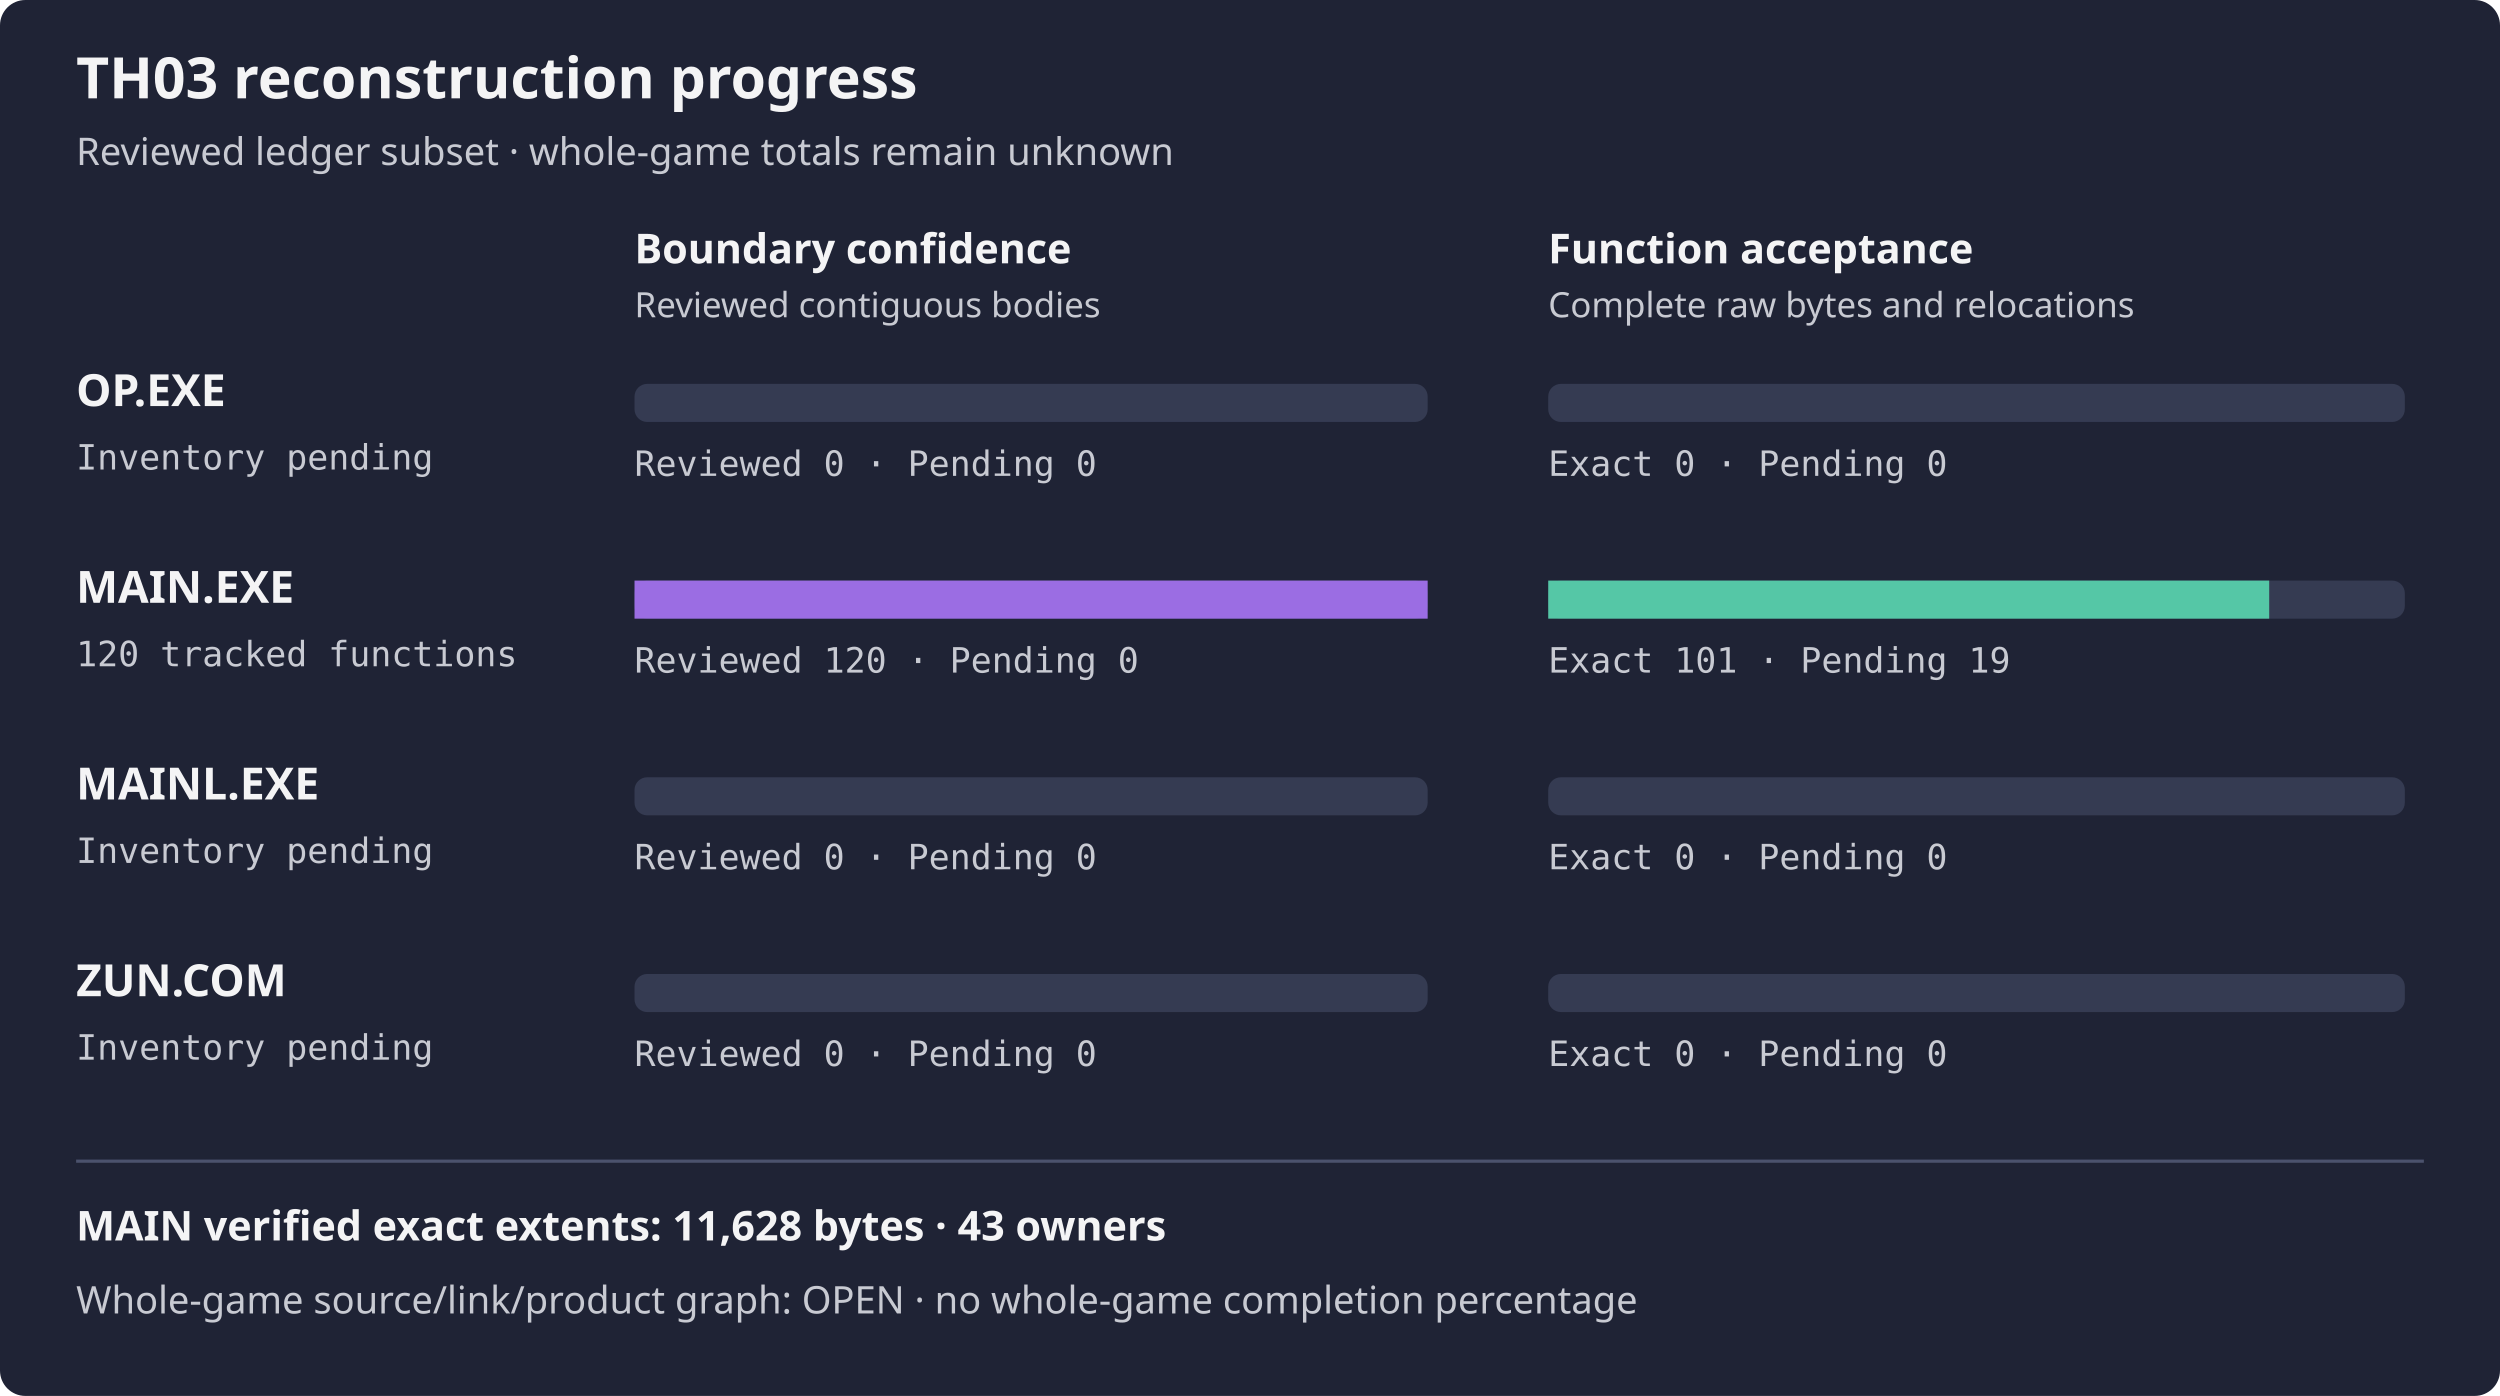
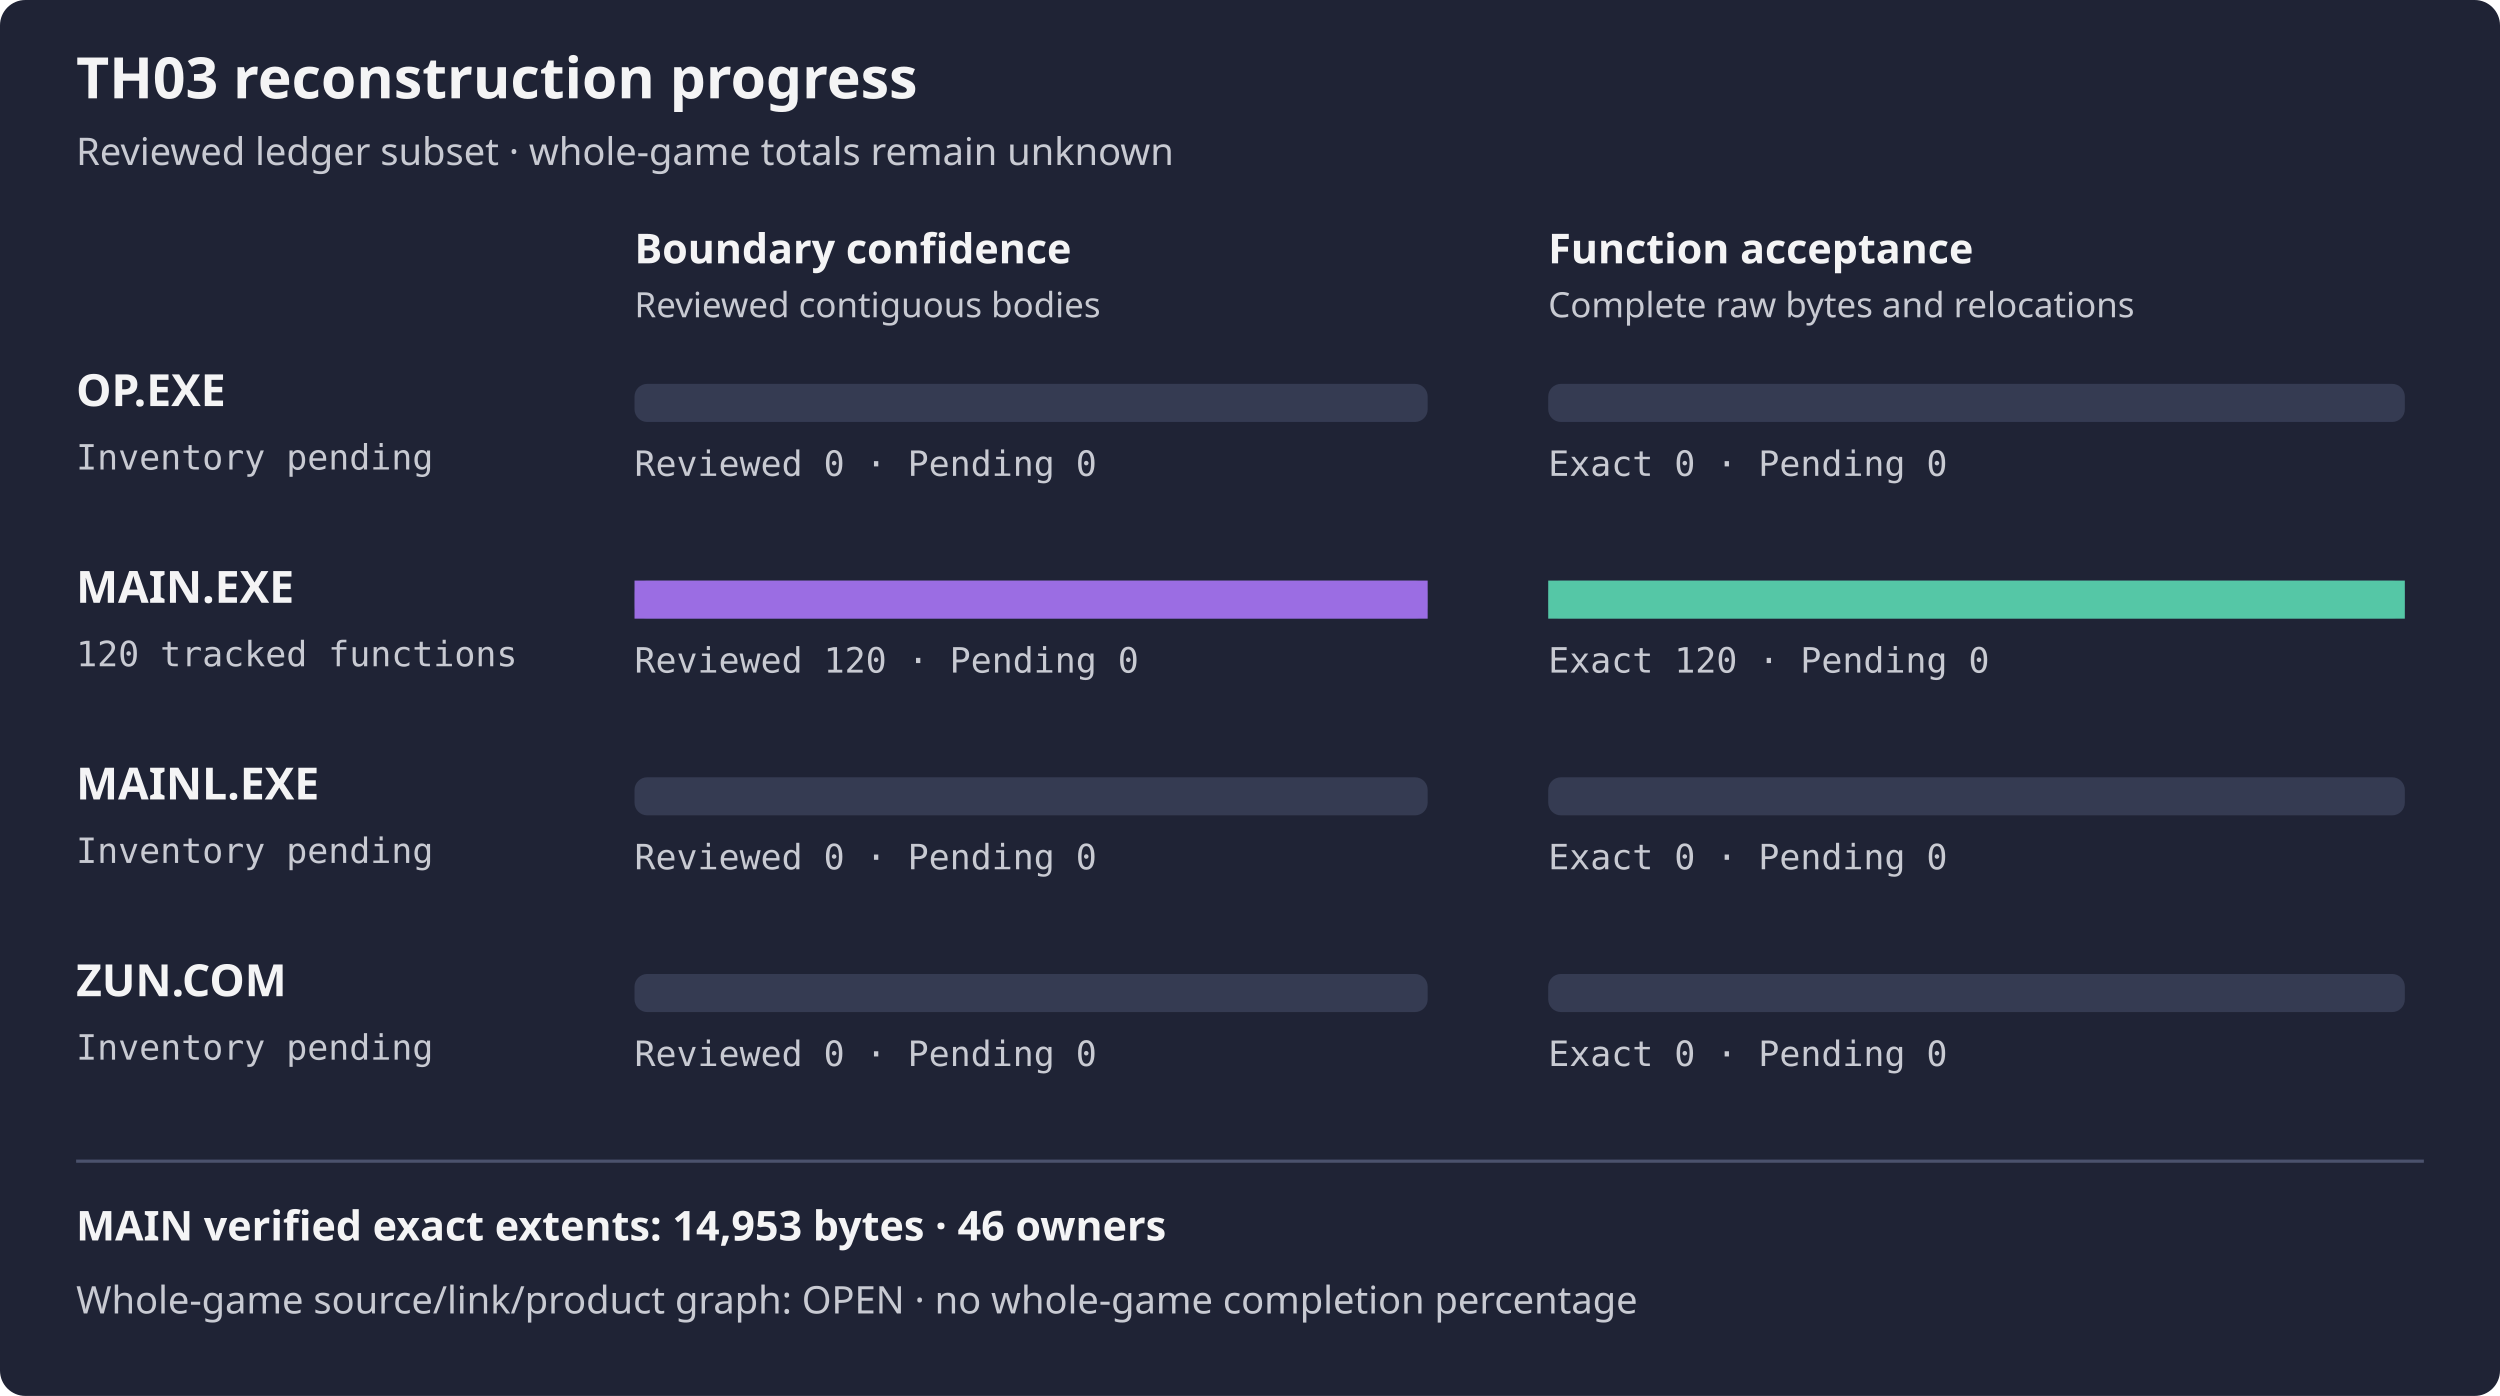
<svg xmlns="http://www.w3.org/2000/svg" width="788" height="440" viewBox="0 0 788 440" role="img" aria-label="TH03 reviewed subset reconstruction progress">
  <rect width="788" height="440" rx="8" fill="#1f2335" />
  <text x="24" y="31" fill="#f4f4f5" font-family="sans-serif" font-size="18" font-weight="600">TH03 reconstruction progress</text>
  <text x="24" y="52" fill="#c8cad2" font-family="sans-serif" font-size="12">Reviewed ledger subset · whole-game totals remain unknown</text>
  <text x="200" y="83" fill="#f4f4f5" font-family="sans-serif" font-size="13" font-weight="600">Boundary confidence</text>
  <text x="488" y="83" fill="#f4f4f5" font-family="sans-serif" font-size="13" font-weight="600">Function acceptance</text>
  <text x="200" y="100" fill="#c8cad2" font-family="sans-serif" font-size="11">Reviewed contiguous bodies</text>
  <text x="488" y="100" fill="#c8cad2" font-family="sans-serif" font-size="11">Complete raw bytes and relocations</text>
  <text x="24" y="128" fill="#f4f4f5" font-family="sans-serif" font-size="14" font-weight="600">OP.EXE</text>
  <text x="24" y="148" fill="#c8cad2" font-family="monospace" font-size="11">Inventory pending</text>
  <rect x="200" y="121" width="250" height="12" rx="4" fill="#353b52" />
  <rect x="488" y="121" width="270" height="12" rx="4" fill="#353b52" />
  <rect x="200" y="121" width="0.00" height="12" fill="#9b6de3" />
  <rect x="488" y="121" width="0.00" height="12" fill="#55c7a6" />
  <text x="200" y="150" fill="#c8cad2" font-family="monospace" font-size="11">Reviewed 0 · Pending 0</text>
  <text x="488" y="150" fill="#c8cad2" font-family="monospace" font-size="11">Exact 0 · Pending 0</text>
  <text x="24" y="190" fill="#f4f4f5" font-family="sans-serif" font-size="14" font-weight="600">MAIN.EXE</text>
  <text x="24" y="210" fill="#c8cad2" font-family="monospace" font-size="11">120 tracked functions</text>
  <rect x="200" y="183" width="250" height="12" rx="4" fill="#353b52" />
  <rect x="488" y="183" width="270" height="12" rx="4" fill="#353b52" />
  <rect x="200" y="183" width="250.00" height="12" fill="#9b6de3" />
-   <rect x="488" y="183" width="227.25" height="12" fill="#55c7a6" />
+   <rect x="488" y="183" width="270.00" height="12" fill="#55c7a6" />
  <text x="200" y="212" fill="#c8cad2" font-family="monospace" font-size="11">Reviewed 120 · Pending 0</text>
-   <text x="488" y="212" fill="#c8cad2" font-family="monospace" font-size="11">Exact 101 · Pending 19</text>
+   <text x="488" y="212" fill="#c8cad2" font-family="monospace" font-size="11">Exact 120 · Pending 0</text>
  <text x="24" y="252" fill="#f4f4f5" font-family="sans-serif" font-size="14" font-weight="600">MAINL.EXE</text>
  <text x="24" y="272" fill="#c8cad2" font-family="monospace" font-size="11">Inventory pending</text>
  <rect x="200" y="245" width="250" height="12" rx="4" fill="#353b52" />
  <rect x="488" y="245" width="270" height="12" rx="4" fill="#353b52" />
  <rect x="200" y="245" width="0.00" height="12" fill="#9b6de3" />
  <rect x="488" y="245" width="0.00" height="12" fill="#55c7a6" />
  <text x="200" y="274" fill="#c8cad2" font-family="monospace" font-size="11">Reviewed 0 · Pending 0</text>
  <text x="488" y="274" fill="#c8cad2" font-family="monospace" font-size="11">Exact 0 · Pending 0</text>
  <text x="24" y="314" fill="#f4f4f5" font-family="sans-serif" font-size="14" font-weight="600">ZUN.COM</text>
  <text x="24" y="334" fill="#c8cad2" font-family="monospace" font-size="11">Inventory pending</text>
  <rect x="200" y="307" width="250" height="12" rx="4" fill="#353b52" />
  <rect x="488" y="307" width="270" height="12" rx="4" fill="#353b52" />
  <rect x="200" y="307" width="0.00" height="12" fill="#9b6de3" />
  <rect x="488" y="307" width="0.00" height="12" fill="#55c7a6" />
  <text x="200" y="336" fill="#c8cad2" font-family="monospace" font-size="11">Reviewed 0 · Pending 0</text>
  <text x="488" y="336" fill="#c8cad2" font-family="monospace" font-size="11">Exact 0 · Pending 0</text>
  <path d="M24 366 H764" stroke="#4b526d" />
-   <text x="24" y="391" fill="#f4f4f5" font-family="sans-serif" font-size="13" font-weight="600">MAIN verified exact extents: 11,628 bytes · 43 owners</text>
+   <text x="24" y="391" fill="#f4f4f5" font-family="sans-serif" font-size="13" font-weight="600">MAIN verified exact extents: 14,953 bytes · 46 owners</text>
  <text x="24" y="414" fill="#c8cad2" font-family="sans-serif" font-size="12">Whole-game source/link/product graph: OPEN · no whole-game completion percentage</text>
</svg>
